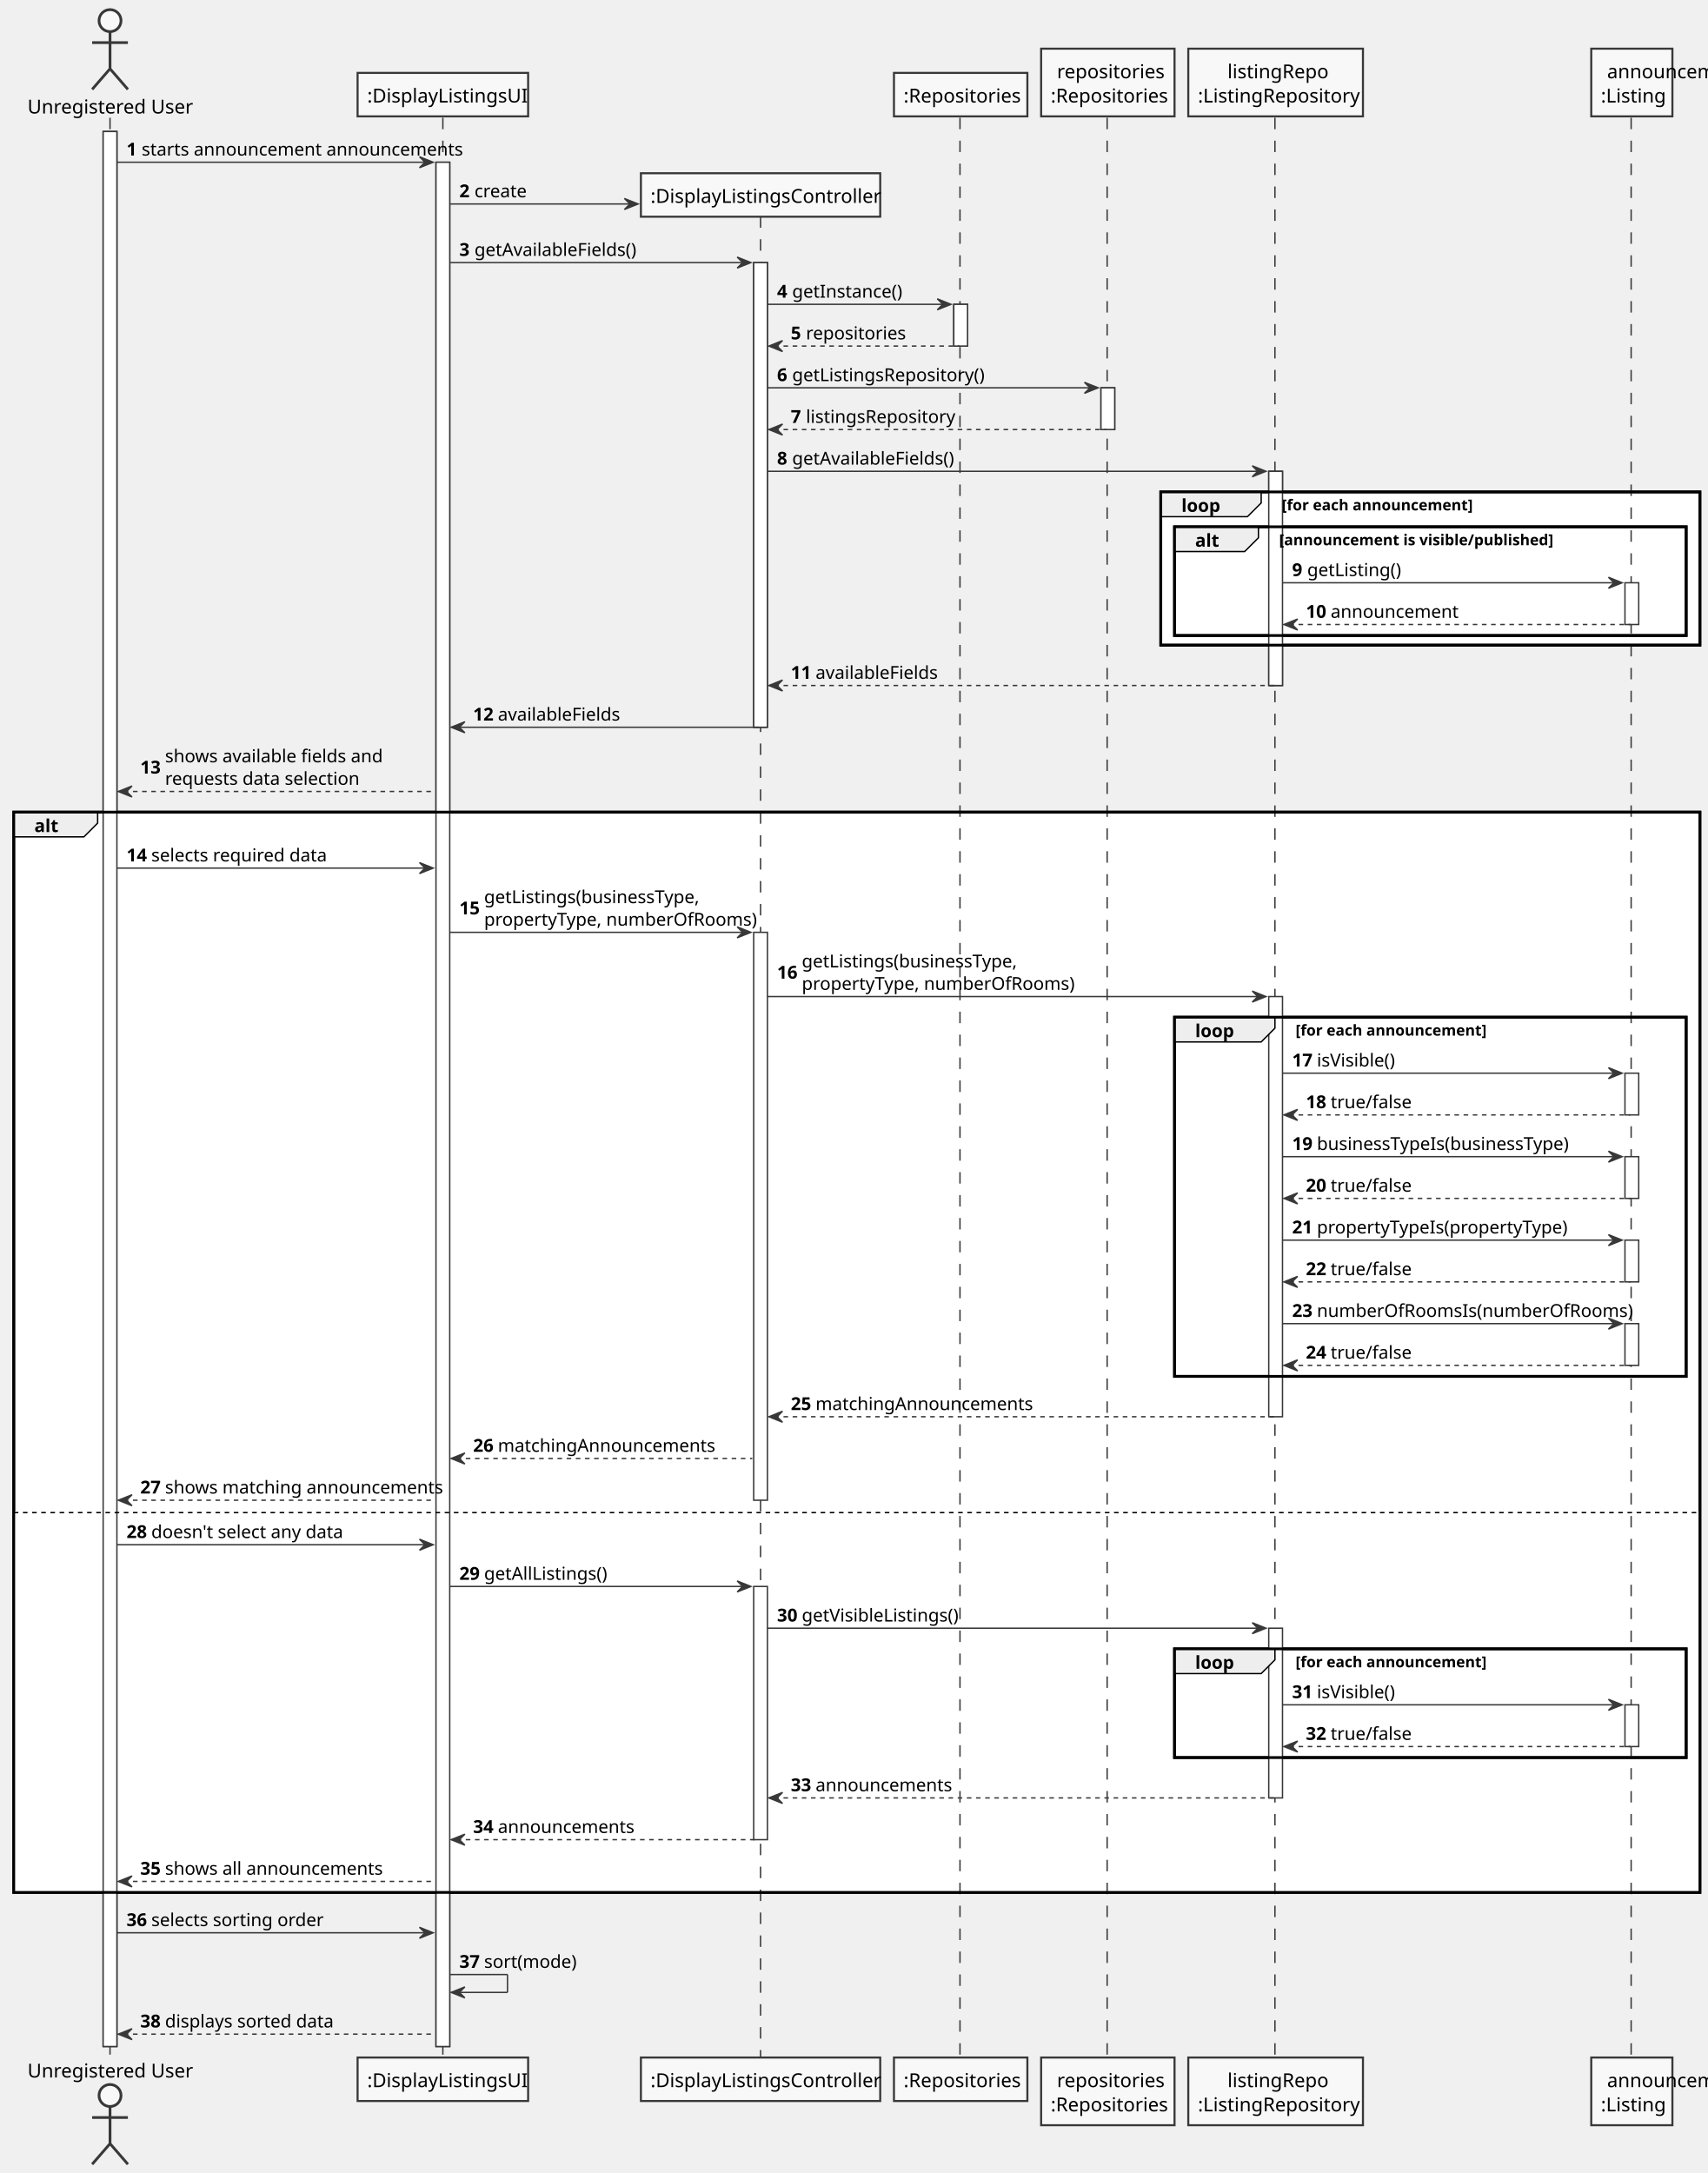
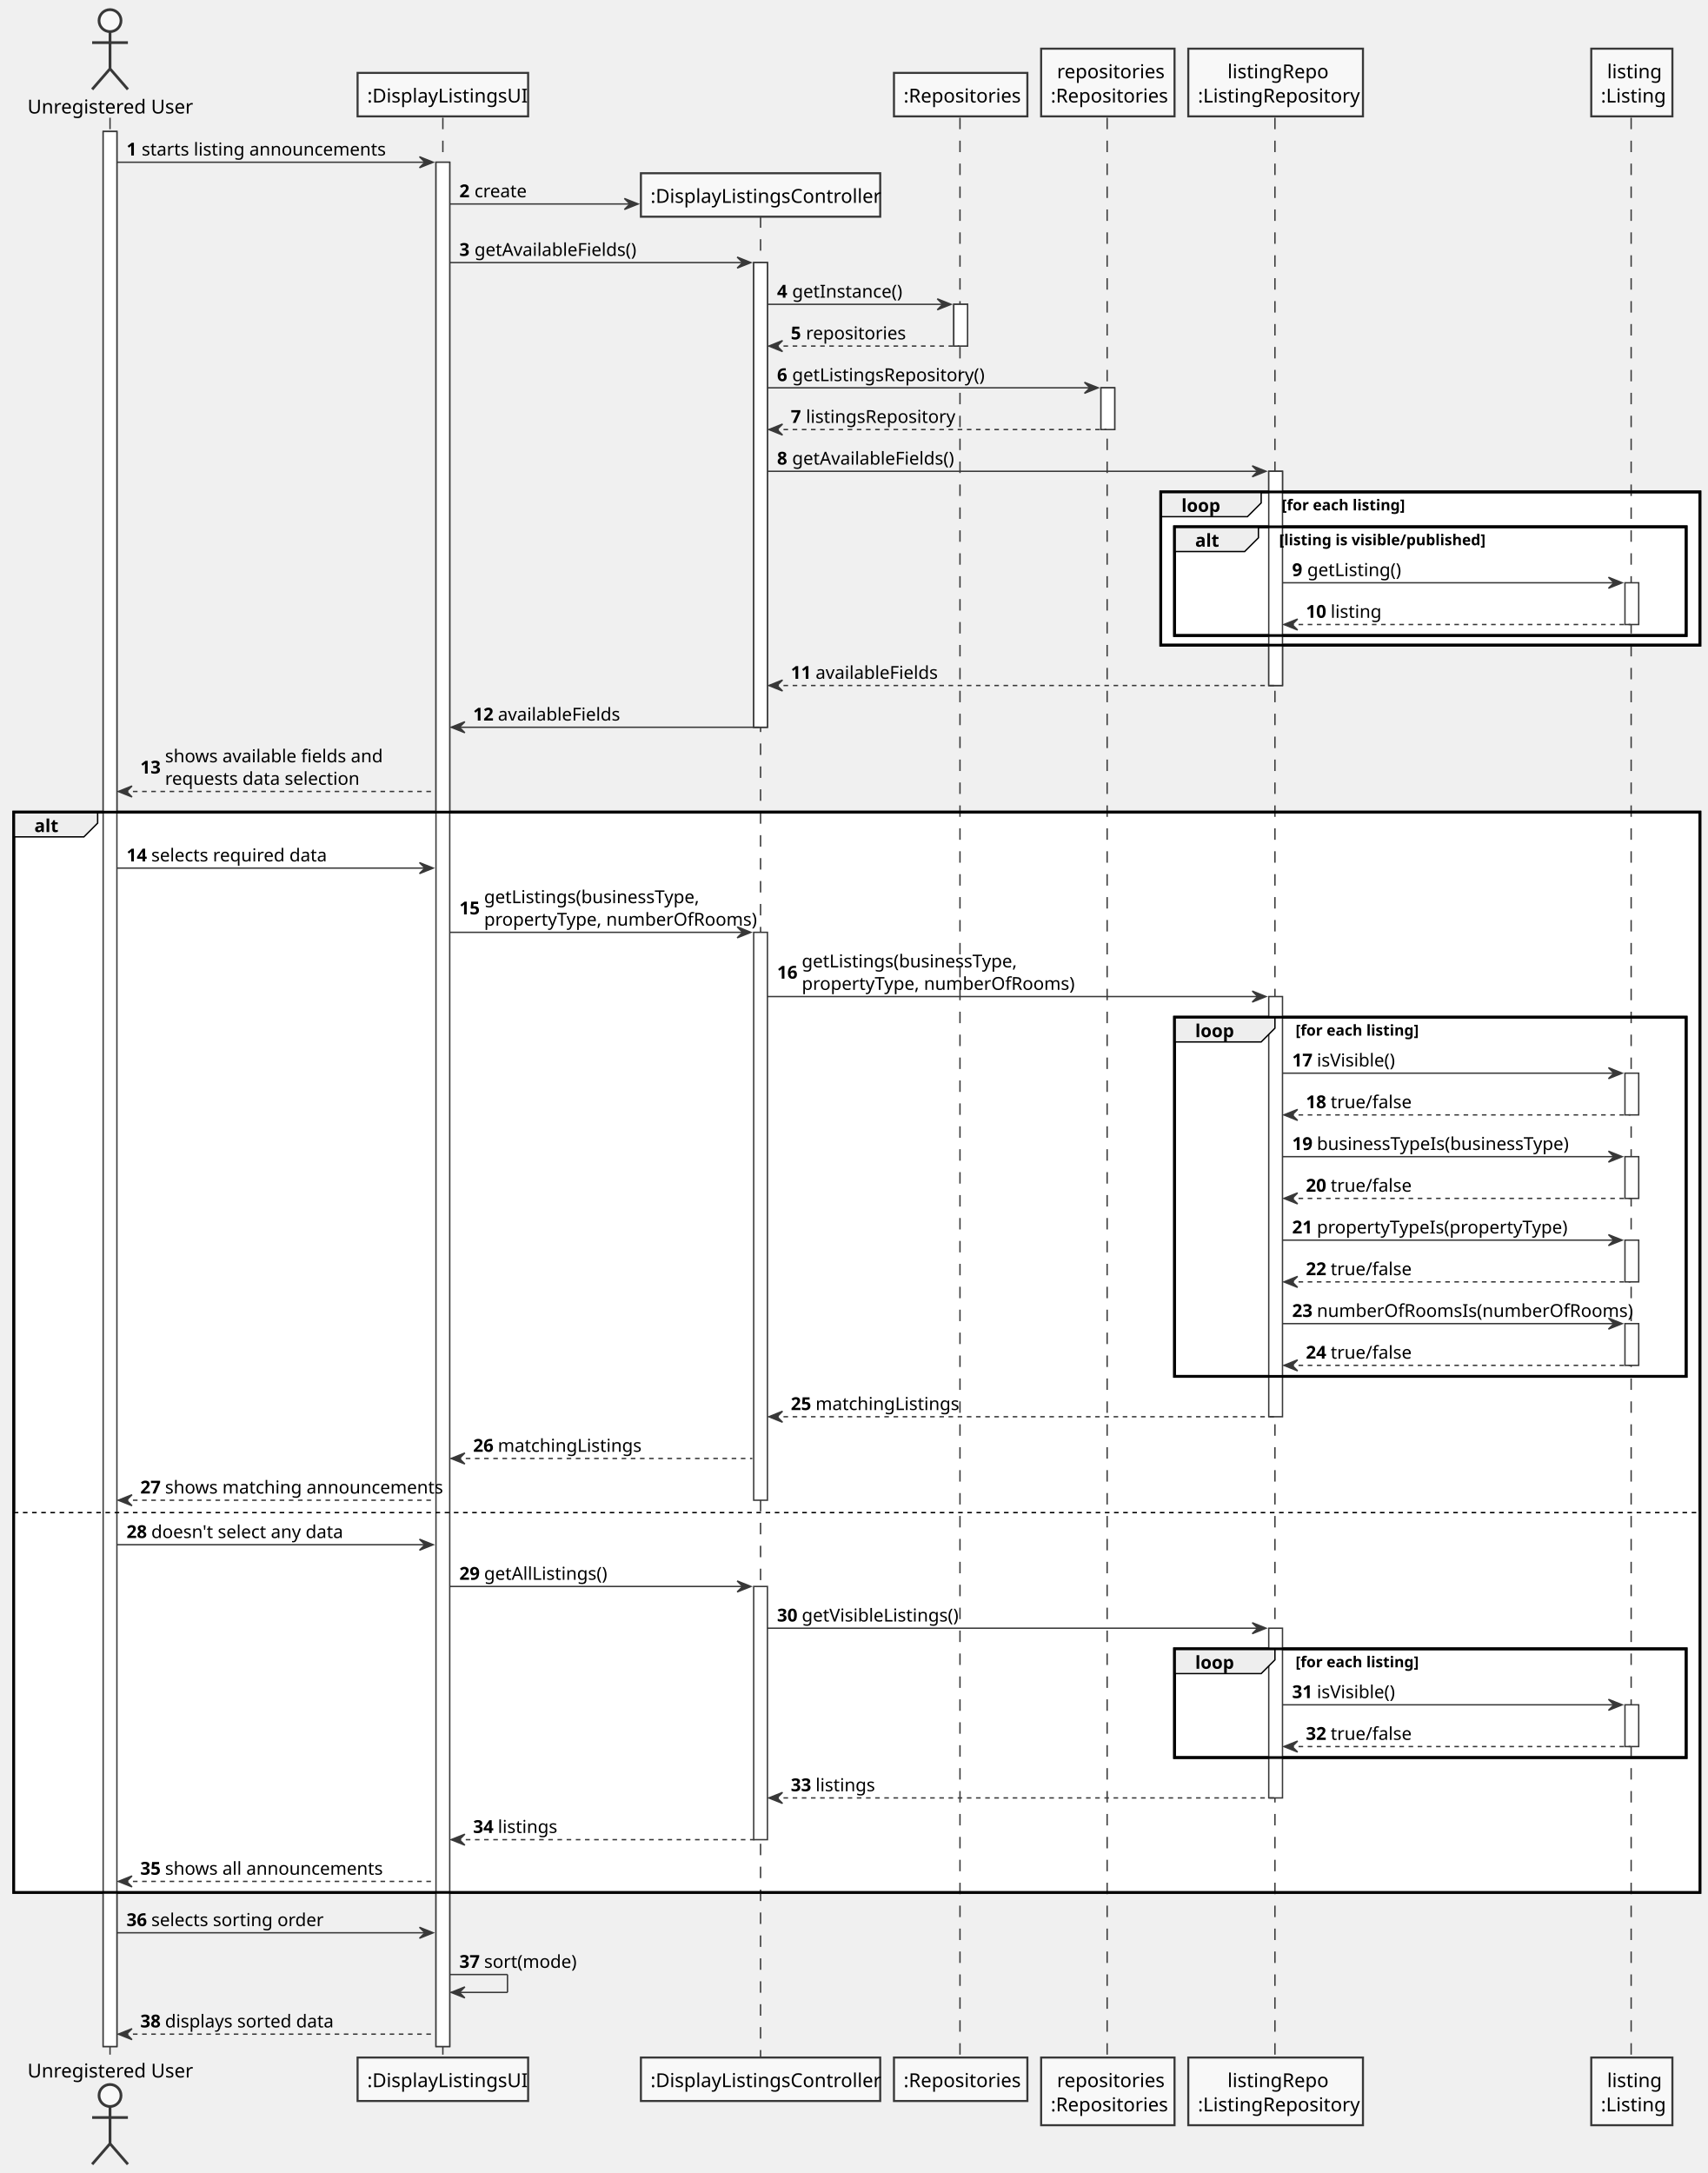
<svg xmlns="http://www.w3.org/2000/svg" contentScriptType="application/ecmascript" contentStyleType="text/css" height="948px" preserveAspectRatio="none" style="width:745px;height:948px;background:#FFFFFF;" version="1.1" viewBox="0 0 745 948" width="745.8px" zoomAndPan="magnify">
  <defs />
  <g>
    <rect fill="#FFFFFF" height="835.458" style="stroke:#383838;stroke-width:0.6;" width="6" x="45" y="57.366" />
    <rect fill="#FFFFFF" height="822.047" style="stroke:#383838;stroke-width:0.6;" width="6" x="190.2" y="70.777" />
    <rect fill="#FFFFFF" height="202.72" style="stroke:#383838;stroke-width:0.6;" width="6" x="328.8" y="114.553" />
    <rect fill="#FFFFFF" height="247.753" style="stroke:#383838;stroke-width:0.6;" width="6" x="328.8" y="406.739" />
    <rect fill="#FFFFFF" height="110.466" style="stroke:#383838;stroke-width:0.6;" width="6" x="328.8" y="692.114" />
    <rect fill="#FFFFFF" height="18.211" style="stroke:#383838;stroke-width:0.6;" width="6" x="416.1" y="132.764" />
    <rect fill="#FFFFFF" height="18.211" style="stroke:#383838;stroke-width:0.6;" width="6" x="480.3" y="169.186" />
    <rect fill="#FFFFFF" height="93.455" style="stroke:#383838;stroke-width:0.6;" width="6" x="553.5" y="205.608" />
    <rect fill="#FFFFFF" height="183.309" style="stroke:#383838;stroke-width:0.6;" width="6" x="553.5" y="434.761" />
    <rect fill="#FFFFFF" height="74.044" style="stroke:#383838;stroke-width:0.6;" width="6" x="553.5" y="710.325" />
    <rect fill="#FFFFFF" height="18.211" style="stroke:#383838;stroke-width:0.6;" width="6" x="708.9" y="254.241" />
    <rect fill="#FFFFFF" height="18.211" style="stroke:#383838;stroke-width:0.6;" width="6" x="708.9" y="468.183" />
    <rect fill="#FFFFFF" height="18.211" style="stroke:#383838;stroke-width:0.6;" width="6" x="708.9" y="504.605" />
    <rect fill="#FFFFFF" height="18.211" style="stroke:#383838;stroke-width:0.6;" width="6" x="708.9" y="541.027" />
    <rect fill="#FFFFFF" height="18.211" style="stroke:#383838;stroke-width:0.6;" width="6" x="708.9" y="577.448" />
    <rect fill="#FFFFFF" height="18.211" style="stroke:#383838;stroke-width:0.6;" width="6" x="708.9" y="743.747" />
    <rect fill="#FFFFFF" height="66.844" style="stroke:#000000;stroke-width:1.2;" width="235.2" x="506.4" y="214.608" />
    <rect fill="#FFFFFF" height="47.433" style="stroke:#000000;stroke-width:1.2;" width="223.2" x="512.4" y="229.819" />
    <rect fill="#FFFFFF" height="471.295" style="stroke:#000000;stroke-width:1.2;" width="735.6" x="6" y="354.295" />
    <rect fill="#FFFFFF" height="156.698" style="stroke:#000000;stroke-width:1.2;" width="223.2" x="512.4" y="443.761" />
    <rect fill="#FFFFFF" height="166.298" style="stroke:none;stroke-width:0.6;" width="735.6" x="6" y="659.292" />
    <rect fill="#FFFFFF" height="47.433" style="stroke:#000000;stroke-width:1.2;" width="223.2" x="512.4" y="719.325" />
    <line style="stroke:#383838;stroke-width:0.6;stroke-dasharray:5.0,5.0;" x1="48" x2="48" y1="51.366" y2="898.223" />
    <line style="stroke:#383838;stroke-width:0.6;stroke-dasharray:5.0,5.0;" x1="193.2" x2="193.2" y1="51.366" y2="898.223" />
    <line style="stroke:#383838;stroke-width:0.6;stroke-dasharray:5.0,5.0;" x1="331.8" x2="331.8" y1="94.359" y2="898.223" />
    <line style="stroke:#383838;stroke-width:0.6;stroke-dasharray:5.0,5.0;" x1="418.8" x2="418.8" y1="51.366" y2="898.223" />
    <line style="stroke:#383838;stroke-width:0.6;stroke-dasharray:5.0,5.0;" x1="483" x2="483" y1="51.366" y2="898.223" />
    <line style="stroke:#383838;stroke-width:0.6;stroke-dasharray:5.0,5.0;" x1="556.2" x2="556.2" y1="51.366" y2="898.223" />
    <line style="stroke:#383838;stroke-width:0.6;stroke-dasharray:5.0,5.0;" x1="711.6" x2="711.6" y1="51.366" y2="898.223" />
    <text fill="#000000" font-family="sans-serif" font-size="8.4" lengthAdjust="spacing" textLength="68.4" x="12" y="49.52">Unregistered User</text>
    <ellipse cx="48" cy="9" fill="#F8F8F8" rx="4.8" ry="4.8" style="stroke:#383838;stroke-width:1.2;" />
    <path d="M48,13.8 L48,30 M40.2,18.6 L55.8,18.6 M48,30 L40.2,39 M48,30 L55.8,39 " fill="none" style="stroke:#383838;stroke-width:1.2;" />
    <text fill="#000000" font-family="sans-serif" font-size="8.4" lengthAdjust="spacing" textLength="68.4" x="12" y="906.343">Unregistered User</text>
    <ellipse cx="48" cy="914.189" fill="#F8F8F8" rx="4.8" ry="4.8" style="stroke:#383838;stroke-width:1.2;" />
    <path d="M48,918.989 L48,935.189 M40.2,923.789 L55.8,923.789 M48,935.189 L40.2,944.189 M48,935.189 L55.8,944.189 " fill="none" style="stroke:#383838;stroke-width:1.2;" />
    <rect fill="#F8F8F8" height="18.966" style="stroke:#383838;stroke-width:0.9;" width="74.4" x="156" y="31.8" />
    <text fill="#000000" font-family="sans-serif" font-size="8.4" lengthAdjust="spacing" textLength="66" x="160.2" y="44.72">:DisplayListingsUI</text>
    <rect fill="#F8F8F8" height="18.966" style="stroke:#383838;stroke-width:0.9;" width="74.4" x="156" y="897.623" />
    <text fill="#000000" font-family="sans-serif" font-size="8.4" lengthAdjust="spacing" textLength="66" x="160.2" y="910.543">:DisplayListingsUI</text>
    <rect fill="#F8F8F8" height="18.966" style="stroke:#383838;stroke-width:0.9;" width="104.4" x="279.6" y="897.623" />
    <text fill="#000000" font-family="sans-serif" font-size="8.4" lengthAdjust="spacing" textLength="96" x="283.8" y="910.543">:DisplayListingsController</text>
    <rect fill="#F8F8F8" height="18.966" style="stroke:#383838;stroke-width:0.9;" width="58.2" x="390" y="31.8" />
    <text fill="#000000" font-family="sans-serif" font-size="8.4" lengthAdjust="spacing" textLength="49.8" x="394.2" y="44.72">:Repositories</text>
    <rect fill="#F8F8F8" height="18.966" style="stroke:#383838;stroke-width:0.9;" width="58.2" x="390" y="897.623" />
    <text fill="#000000" font-family="sans-serif" font-size="8.4" lengthAdjust="spacing" textLength="49.8" x="394.2" y="910.543">:Repositories</text>
    <rect fill="#F8F8F8" height="29.531" style="stroke:#383838;stroke-width:0.9;" width="58.2" x="454.2" y="21.234" />
    <text fill="#000000" font-family="sans-serif" font-size="8.4" lengthAdjust="spacing" textLength="44.4" x="461.1" y="34.154">repositories</text>
    <text fill="#000000" font-family="sans-serif" font-size="8.4" lengthAdjust="spacing" textLength="49.8" x="458.4" y="44.72">:Repositories</text>
    <rect fill="#F8F8F8" height="29.531" style="stroke:#383838;stroke-width:0.9;" width="58.2" x="454.2" y="897.623" />
    <text fill="#000000" font-family="sans-serif" font-size="8.4" lengthAdjust="spacing" textLength="44.4" x="461.1" y="910.543">repositories</text>
    <text fill="#000000" font-family="sans-serif" font-size="8.4" lengthAdjust="spacing" textLength="49.8" x="458.4" y="921.109">:Repositories</text>
    <rect fill="#F8F8F8" height="29.531" style="stroke:#383838;stroke-width:0.9;" width="76.2" x="518.4" y="21.234" />
    <text fill="#000000" font-family="sans-serif" font-size="8.4" lengthAdjust="spacing" textLength="42" x="535.5" y="34.154">listingRepo</text>
    <text fill="#000000" font-family="sans-serif" font-size="8.4" lengthAdjust="spacing" textLength="67.8" x="522.6" y="44.72">:ListingRepository</text>
    <rect fill="#F8F8F8" height="29.531" style="stroke:#383838;stroke-width:0.9;" width="76.2" x="518.4" y="897.623" />
    <text fill="#000000" font-family="sans-serif" font-size="8.4" lengthAdjust="spacing" textLength="42" x="535.5" y="910.543">listingRepo</text>
    <text fill="#000000" font-family="sans-serif" font-size="8.4" lengthAdjust="spacing" textLength="67.8" x="522.6" y="921.109">:ListingRepository</text>
    <rect fill="#F8F8F8" height="29.531" style="stroke:#383838;stroke-width:0.9;" width="35.4" x="694.2" y="21.234" />
-     <text fill="#000000" font-family="sans-serif" font-size="8.4" lengthAdjust="spacing" textLength="21.6" x="701.1" y="34.154">announcement</text>
+     <text fill="#000000" font-family="sans-serif" font-size="8.4" lengthAdjust="spacing" textLength="21.6" x="701.1" y="34.154">listing</text>
    <text fill="#000000" font-family="sans-serif" font-size="8.4" lengthAdjust="spacing" textLength="27" x="698.4" y="44.72">:Listing</text>
    <rect fill="#F8F8F8" height="29.531" style="stroke:#383838;stroke-width:0.9;" width="35.4" x="694.2" y="897.623" />
-     <text fill="#000000" font-family="sans-serif" font-size="8.4" lengthAdjust="spacing" textLength="21.6" x="701.1" y="910.543">announcement</text>
+     <text fill="#000000" font-family="sans-serif" font-size="8.4" lengthAdjust="spacing" textLength="21.6" x="701.1" y="910.543">listing</text>
    <text fill="#000000" font-family="sans-serif" font-size="8.4" lengthAdjust="spacing" textLength="27" x="698.4" y="921.109">:Listing</text>
    <rect fill="#FFFFFF" height="835.458" style="stroke:#383838;stroke-width:0.6;" width="6" x="45" y="57.366" />
    <rect fill="#FFFFFF" height="822.047" style="stroke:#383838;stroke-width:0.6;" width="6" x="190.2" y="70.777" />
    <rect fill="#FFFFFF" height="202.72" style="stroke:#383838;stroke-width:0.6;" width="6" x="328.8" y="114.553" />
    <rect fill="#FFFFFF" height="247.753" style="stroke:#383838;stroke-width:0.6;" width="6" x="328.8" y="406.739" />
    <rect fill="#FFFFFF" height="110.466" style="stroke:#383838;stroke-width:0.6;" width="6" x="328.8" y="692.114" />
    <rect fill="#FFFFFF" height="18.211" style="stroke:#383838;stroke-width:0.6;" width="6" x="416.1" y="132.764" />
    <rect fill="#FFFFFF" height="18.211" style="stroke:#383838;stroke-width:0.6;" width="6" x="480.3" y="169.186" />
    <rect fill="#FFFFFF" height="93.455" style="stroke:#383838;stroke-width:0.6;" width="6" x="553.5" y="205.608" />
    <rect fill="#FFFFFF" height="183.309" style="stroke:#383838;stroke-width:0.6;" width="6" x="553.5" y="434.761" />
    <rect fill="#FFFFFF" height="74.044" style="stroke:#383838;stroke-width:0.6;" width="6" x="553.5" y="710.325" />
    <rect fill="#FFFFFF" height="18.211" style="stroke:#383838;stroke-width:0.6;" width="6" x="708.9" y="254.241" />
    <rect fill="#FFFFFF" height="18.211" style="stroke:#383838;stroke-width:0.6;" width="6" x="708.9" y="468.183" />
    <rect fill="#FFFFFF" height="18.211" style="stroke:#383838;stroke-width:0.6;" width="6" x="708.9" y="504.605" />
    <rect fill="#FFFFFF" height="18.211" style="stroke:#383838;stroke-width:0.6;" width="6" x="708.9" y="541.027" />
    <rect fill="#FFFFFF" height="18.211" style="stroke:#383838;stroke-width:0.6;" width="6" x="708.9" y="577.448" />
    <rect fill="#FFFFFF" height="18.211" style="stroke:#383838;stroke-width:0.6;" width="6" x="708.9" y="743.747" />
    <polygon fill="#383838" points="183,68.377,189,70.777,183,73.177,185.4,70.777" style="stroke:#383838;stroke-width:0.6;" />
    <line style="stroke:#383838;stroke-width:0.6;" x1="51" x2="186.6" y1="70.777" y2="70.777" />
    <text fill="#000000" font-family="sans-serif" font-size="7.8" font-weight="bold" lengthAdjust="spacing" textLength="4.2" x="55.2" y="67.863">1</text>
-     <text fill="#000000" font-family="sans-serif" font-size="7.8" lengthAdjust="spacing" textLength="100.2" x="61.8" y="67.863">starts announcement announcements</text>
+     <text fill="#000000" font-family="sans-serif" font-size="7.8" lengthAdjust="spacing" textLength="100.2" x="61.8" y="67.863">starts listing announcements</text>
    <polygon fill="#383838" points="272.4,86.588,278.4,88.987,272.4,91.388,274.8,88.987" style="stroke:#383838;stroke-width:0.6;" />
    <line style="stroke:#383838;stroke-width:0.6;" x1="196.2" x2="276" y1="88.987" y2="88.987" />
    <text fill="#000000" font-family="sans-serif" font-size="7.8" font-weight="bold" lengthAdjust="spacing" textLength="4.2" x="200.4" y="86.074">2</text>
    <text fill="#000000" font-family="sans-serif" font-size="7.8" lengthAdjust="spacing" textLength="21.6" x="207" y="86.074">create</text>
    <rect fill="#F8F8F8" height="18.966" style="stroke:#383838;stroke-width:0.9;" width="104.4" x="279.6" y="75.577" />
    <text fill="#000000" font-family="sans-serif" font-size="8.4" lengthAdjust="spacing" textLength="96" x="283.8" y="88.496">:DisplayListingsController</text>
    <polygon fill="#383838" points="321.6,112.153,327.6,114.553,321.6,116.953,324,114.553" style="stroke:#383838;stroke-width:0.6;" />
    <line style="stroke:#383838;stroke-width:0.6;" x1="196.2" x2="325.2" y1="114.553" y2="114.553" />
    <text fill="#000000" font-family="sans-serif" font-size="7.8" font-weight="bold" lengthAdjust="spacing" textLength="4.2" x="200.4" y="111.639">3</text>
    <text fill="#000000" font-family="sans-serif" font-size="7.8" lengthAdjust="spacing" textLength="67.2" x="207" y="111.639">getAvailableFields()</text>
    <polygon fill="#383838" points="408.9,130.364,414.9,132.764,408.9,135.164,411.3,132.764" style="stroke:#383838;stroke-width:0.6;" />
    <line style="stroke:#383838;stroke-width:0.6;" x1="334.8" x2="412.5" y1="132.764" y2="132.764" />
    <text fill="#000000" font-family="sans-serif" font-size="7.8" font-weight="bold" lengthAdjust="spacing" textLength="4.2" x="339" y="129.85">4</text>
    <text fill="#000000" font-family="sans-serif" font-size="7.8" lengthAdjust="spacing" textLength="45" x="345.6" y="129.85">getInstance()</text>
    <polygon fill="#383838" points="341.4,148.575,335.4,150.975,341.4,153.375,339,150.975" style="stroke:#383838;stroke-width:0.6;" />
    <line style="stroke:#383838;stroke-width:0.6;stroke-dasharray:2.0,2.0;" x1="337.8" x2="418.5" y1="150.975" y2="150.975" />
    <text fill="#000000" font-family="sans-serif" font-size="7.8" font-weight="bold" lengthAdjust="spacing" textLength="4.2" x="345" y="148.061">5</text>
    <text fill="#000000" font-family="sans-serif" font-size="7.8" lengthAdjust="spacing" textLength="40.2" x="351.6" y="148.061">repositories</text>
    <polygon fill="#383838" points="473.1,166.786,479.1,169.186,473.1,171.586,475.5,169.186" style="stroke:#383838;stroke-width:0.6;" />
    <line style="stroke:#383838;stroke-width:0.6;" x1="334.8" x2="476.7" y1="169.186" y2="169.186" />
    <text fill="#000000" font-family="sans-serif" font-size="7.8" font-weight="bold" lengthAdjust="spacing" textLength="4.2" x="339" y="166.272">6</text>
    <text fill="#000000" font-family="sans-serif" font-size="7.8" lengthAdjust="spacing" textLength="79.8" x="345.6" y="166.272">getListingsRepository()</text>
    <polygon fill="#383838" points="341.4,184.997,335.4,187.397,341.4,189.797,339,187.397" style="stroke:#383838;stroke-width:0.6;" />
    <line style="stroke:#383838;stroke-width:0.6;stroke-dasharray:2.0,2.0;" x1="337.8" x2="482.7" y1="187.397" y2="187.397" />
    <text fill="#000000" font-family="sans-serif" font-size="7.8" font-weight="bold" lengthAdjust="spacing" textLength="4.2" x="345" y="184.483">7</text>
    <text fill="#000000" font-family="sans-serif" font-size="7.8" lengthAdjust="spacing" textLength="61.8" x="351.6" y="184.483">listingsRepository</text>
    <polygon fill="#383838" points="546.3,203.208,552.3,205.608,546.3,208.008,548.7,205.608" style="stroke:#383838;stroke-width:0.6;" />
    <line style="stroke:#383838;stroke-width:0.6;" x1="334.8" x2="549.9" y1="205.608" y2="205.608" />
    <text fill="#000000" font-family="sans-serif" font-size="7.8" font-weight="bold" lengthAdjust="spacing" textLength="4.2" x="339" y="202.694">8</text>
    <text fill="#000000" font-family="sans-serif" font-size="7.8" lengthAdjust="spacing" textLength="67.2" x="345.6" y="202.694">getAvailableFields()</text>
    <path d="M506.4,214.608 L550.2,214.608 L550.2,219.408 L544.2,225.408 L506.4,225.408 L506.4,214.608 " fill="#EEEEEE" style="stroke:#000000;stroke-width:0.6;" />
    <rect fill="none" height="66.844" style="stroke:#000000;stroke-width:1.2;" width="235.2" x="506.4" y="214.608" />
    <text fill="#000000" font-family="sans-serif" font-size="7.8" font-weight="bold" lengthAdjust="spacing" textLength="16.8" x="515.4" y="223.305">loop</text>
-     <text fill="#000000" font-family="sans-serif" font-size="6.6" font-weight="bold" lengthAdjust="spacing" textLength="54" x="559.2" y="222.659">[for each announcement]</text>
+     <text fill="#000000" font-family="sans-serif" font-size="6.6" font-weight="bold" lengthAdjust="spacing" textLength="54" x="559.2" y="222.659">[for each listing]</text>
    <path d="M512.4,229.819 L549,229.819 L549,234.619 L543,240.619 L512.4,240.619 L512.4,229.819 " fill="#EEEEEE" style="stroke:#000000;stroke-width:0.6;" />
    <rect fill="none" height="47.433" style="stroke:#000000;stroke-width:1.2;" width="223.2" x="512.4" y="229.819" />
    <text fill="#000000" font-family="sans-serif" font-size="7.8" font-weight="bold" lengthAdjust="spacing" textLength="9.6" x="521.4" y="238.516">alt</text>
-     <text fill="#000000" font-family="sans-serif" font-size="6.6" font-weight="bold" lengthAdjust="spacing" textLength="91.2" x="558" y="237.87">[announcement is visible/published]</text>
+     <text fill="#000000" font-family="sans-serif" font-size="6.6" font-weight="bold" lengthAdjust="spacing" textLength="91.2" x="558" y="237.87">[listing is visible/published]</text>
    <polygon fill="#383838" points="701.7,251.841,707.7,254.241,701.7,256.641,704.1,254.241" style="stroke:#383838;stroke-width:0.6;" />
    <line style="stroke:#383838;stroke-width:0.6;" x1="559.5" x2="705.3" y1="254.241" y2="254.241" />
    <text fill="#000000" font-family="sans-serif" font-size="7.8" font-weight="bold" lengthAdjust="spacing" textLength="4.2" x="563.7" y="251.327">9</text>
    <text fill="#000000" font-family="sans-serif" font-size="7.8" lengthAdjust="spacing" textLength="38.4" x="570.3" y="251.327">getListing()</text>
    <polygon fill="#383838" points="566.1,270.052,560.1,272.452,566.1,274.852,563.7,272.452" style="stroke:#383838;stroke-width:0.6;" />
    <line style="stroke:#383838;stroke-width:0.6;stroke-dasharray:2.0,2.0;" x1="562.5" x2="711.3" y1="272.452" y2="272.452" />
    <text fill="#000000" font-family="sans-serif" font-size="7.8" font-weight="bold" lengthAdjust="spacing" textLength="8.4" x="569.7" y="269.538">10</text>
-     <text fill="#000000" font-family="sans-serif" font-size="7.8" lengthAdjust="spacing" textLength="20.4" x="580.5" y="269.538">announcement</text>
+     <text fill="#000000" font-family="sans-serif" font-size="7.8" lengthAdjust="spacing" textLength="20.4" x="580.5" y="269.538">listing</text>
    <polygon fill="#383838" points="341.4,296.663,335.4,299.062,341.4,301.462,339,299.062" style="stroke:#383838;stroke-width:0.6;" />
    <line style="stroke:#383838;stroke-width:0.6;stroke-dasharray:2.0,2.0;" x1="337.8" x2="555.9" y1="299.062" y2="299.062" />
    <text fill="#000000" font-family="sans-serif" font-size="7.8" font-weight="bold" lengthAdjust="spacing" textLength="8.4" x="345" y="296.149">11</text>
    <text fill="#000000" font-family="sans-serif" font-size="7.8" lengthAdjust="spacing" textLength="50.4" x="355.8" y="296.149">availableFields</text>
    <polygon fill="#383838" points="202.8,314.873,196.8,317.273,202.8,319.673,200.4,317.273" style="stroke:#383838;stroke-width:0.6;" />
    <line style="stroke:#383838;stroke-width:0.6;" x1="199.2" x2="331.2" y1="317.273" y2="317.273" />
    <text fill="#000000" font-family="sans-serif" font-size="7.8" font-weight="bold" lengthAdjust="spacing" textLength="8.4" x="206.4" y="314.36">12</text>
    <text fill="#000000" font-family="sans-serif" font-size="7.8" lengthAdjust="spacing" textLength="50.4" x="217.2" y="314.36">availableFields</text>
    <polygon fill="#383838" points="57.6,342.895,51.6,345.295,57.6,347.695,55.2,345.295" style="stroke:#383838;stroke-width:0.6;" />
    <line style="stroke:#383838;stroke-width:0.6;stroke-dasharray:2.0,2.0;" x1="54" x2="189.6" y1="345.295" y2="345.295" />
    <text fill="#000000" font-family="sans-serif" font-size="7.8" font-weight="bold" lengthAdjust="spacing" textLength="8.4" x="61.2" y="337.476">13</text>
    <text fill="#000000" font-family="sans-serif" font-size="7.8" lengthAdjust="spacing" textLength="89.4" x="72" y="332.57">shows available fields and</text>
    <text fill="#000000" font-family="sans-serif" font-size="7.8" lengthAdjust="spacing" textLength="81" x="72" y="342.381">requests data selection</text>
    <path d="M6,354.295 L42.6,354.295 L42.6,359.095 L36.6,365.095 L6,365.095 L6,354.295 " fill="#EEEEEE" style="stroke:#000000;stroke-width:0.6;" />
    <rect fill="none" height="471.295" style="stroke:#000000;stroke-width:1.2;" width="735.6" x="6" y="354.295" />
    <text fill="#000000" font-family="sans-serif" font-size="7.8" font-weight="bold" lengthAdjust="spacing" textLength="9.6" x="15" y="362.992">alt</text>
    <polygon fill="#383838" points="183,376.317,189,378.717,183,381.117,185.4,378.717" style="stroke:#383838;stroke-width:0.6;" />
    <line style="stroke:#383838;stroke-width:0.6;" x1="51" x2="186.6" y1="378.717" y2="378.717" />
    <text fill="#000000" font-family="sans-serif" font-size="7.8" font-weight="bold" lengthAdjust="spacing" textLength="8.4" x="55.2" y="375.803">14</text>
    <text fill="#000000" font-family="sans-serif" font-size="7.8" lengthAdjust="spacing" textLength="72.6" x="66" y="375.803">selects required data</text>
    <polygon fill="#383838" points="321.6,404.339,327.6,406.739,321.6,409.139,324,406.739" style="stroke:#383838;stroke-width:0.6;" />
    <line style="stroke:#383838;stroke-width:0.6;" x1="196.2" x2="325.2" y1="406.739" y2="406.739" />
    <text fill="#000000" font-family="sans-serif" font-size="7.8" font-weight="bold" lengthAdjust="spacing" textLength="8.4" x="200.4" y="398.92">15</text>
    <text fill="#000000" font-family="sans-serif" font-size="7.8" lengthAdjust="spacing" textLength="90.6" x="211.2" y="394.014">getListings(businessType,</text>
    <text fill="#000000" font-family="sans-serif" font-size="7.8" lengthAdjust="spacing" textLength="110.4" x="211.2" y="403.825">propertyType, numberOfRooms)</text>
    <polygon fill="#383838" points="546.3,432.361,552.3,434.761,546.3,437.161,548.7,434.761" style="stroke:#383838;stroke-width:0.6;" />
    <line style="stroke:#383838;stroke-width:0.6;" x1="334.8" x2="549.9" y1="434.761" y2="434.761" />
    <text fill="#000000" font-family="sans-serif" font-size="7.8" font-weight="bold" lengthAdjust="spacing" textLength="8.4" x="339" y="426.942">16</text>
    <text fill="#000000" font-family="sans-serif" font-size="7.8" lengthAdjust="spacing" textLength="90.6" x="349.8" y="422.036">getListings(businessType,</text>
    <text fill="#000000" font-family="sans-serif" font-size="7.8" lengthAdjust="spacing" textLength="110.4" x="349.8" y="431.847">propertyType, numberOfRooms)</text>
    <path d="M512.4,443.761 L556.2,443.761 L556.2,448.561 L550.2,454.561 L512.4,454.561 L512.4,443.761 " fill="#EEEEEE" style="stroke:#000000;stroke-width:0.6;" />
    <rect fill="none" height="156.698" style="stroke:#000000;stroke-width:1.2;" width="223.2" x="512.4" y="443.761" />
    <text fill="#000000" font-family="sans-serif" font-size="7.8" font-weight="bold" lengthAdjust="spacing" textLength="16.8" x="521.4" y="452.458">loop</text>
-     <text fill="#000000" font-family="sans-serif" font-size="6.6" font-weight="bold" lengthAdjust="spacing" textLength="54" x="565.2" y="451.812">[for each announcement]</text>
+     <text fill="#000000" font-family="sans-serif" font-size="6.6" font-weight="bold" lengthAdjust="spacing" textLength="54" x="565.2" y="451.812">[for each listing]</text>
    <polygon fill="#383838" points="701.7,465.783,707.7,468.183,701.7,470.583,704.1,468.183" style="stroke:#383838;stroke-width:0.6;" />
    <line style="stroke:#383838;stroke-width:0.6;" x1="559.5" x2="705.3" y1="468.183" y2="468.183" />
    <text fill="#000000" font-family="sans-serif" font-size="7.8" font-weight="bold" lengthAdjust="spacing" textLength="8.4" x="563.7" y="465.269">17</text>
    <text fill="#000000" font-family="sans-serif" font-size="7.8" lengthAdjust="spacing" textLength="34.2" x="574.5" y="465.269">isVisible()</text>
    <polygon fill="#383838" points="566.1,483.994,560.1,486.394,566.1,488.794,563.7,486.394" style="stroke:#383838;stroke-width:0.6;" />
    <line style="stroke:#383838;stroke-width:0.6;stroke-dasharray:2.0,2.0;" x1="562.5" x2="711.3" y1="486.394" y2="486.394" />
    <text fill="#000000" font-family="sans-serif" font-size="7.8" font-weight="bold" lengthAdjust="spacing" textLength="8.4" x="569.7" y="483.48">18</text>
    <text fill="#000000" font-family="sans-serif" font-size="7.8" lengthAdjust="spacing" textLength="31.8" x="580.5" y="483.48">true/false</text>
    <polygon fill="#383838" points="701.7,502.205,707.7,504.605,701.7,507.005,704.1,504.605" style="stroke:#383838;stroke-width:0.6;" />
    <line style="stroke:#383838;stroke-width:0.6;" x1="559.5" x2="705.3" y1="504.605" y2="504.605" />
    <text fill="#000000" font-family="sans-serif" font-size="7.8" font-weight="bold" lengthAdjust="spacing" textLength="8.4" x="563.7" y="501.691">19</text>
    <text fill="#000000" font-family="sans-serif" font-size="7.8" lengthAdjust="spacing" textLength="106.8" x="574.5" y="501.691">businessTypeIs(businessType)</text>
    <polygon fill="#383838" points="566.1,520.416,560.1,522.816,566.1,525.216,563.7,522.816" style="stroke:#383838;stroke-width:0.6;" />
    <line style="stroke:#383838;stroke-width:0.6;stroke-dasharray:2.0,2.0;" x1="562.5" x2="711.3" y1="522.816" y2="522.816" />
    <text fill="#000000" font-family="sans-serif" font-size="7.8" font-weight="bold" lengthAdjust="spacing" textLength="8.4" x="569.7" y="519.902">20</text>
    <text fill="#000000" font-family="sans-serif" font-size="7.8" lengthAdjust="spacing" textLength="31.8" x="580.5" y="519.902">true/false</text>
    <polygon fill="#383838" points="701.7,538.627,707.7,541.027,701.7,543.427,704.1,541.027" style="stroke:#383838;stroke-width:0.6;" />
    <line style="stroke:#383838;stroke-width:0.6;" x1="559.5" x2="705.3" y1="541.027" y2="541.027" />
    <text fill="#000000" font-family="sans-serif" font-size="7.8" font-weight="bold" lengthAdjust="spacing" textLength="8.4" x="563.7" y="538.113">21</text>
    <text fill="#000000" font-family="sans-serif" font-size="7.8" lengthAdjust="spacing" textLength="100.8" x="574.5" y="538.113">propertyTypeIs(propertyType)</text>
    <polygon fill="#383838" points="566.1,556.837,560.1,559.237,566.1,561.638,563.7,559.237" style="stroke:#383838;stroke-width:0.6;" />
    <line style="stroke:#383838;stroke-width:0.6;stroke-dasharray:2.0,2.0;" x1="562.5" x2="711.3" y1="559.237" y2="559.237" />
    <text fill="#000000" font-family="sans-serif" font-size="7.8" font-weight="bold" lengthAdjust="spacing" textLength="8.4" x="569.7" y="556.324">22</text>
    <text fill="#000000" font-family="sans-serif" font-size="7.8" lengthAdjust="spacing" textLength="31.8" x="580.5" y="556.324">true/false</text>
    <polygon fill="#383838" points="701.7,575.048,707.7,577.448,701.7,579.848,704.1,577.448" style="stroke:#383838;stroke-width:0.6;" />
    <line style="stroke:#383838;stroke-width:0.6;" x1="559.5" x2="705.3" y1="577.448" y2="577.448" />
    <text fill="#000000" font-family="sans-serif" font-size="7.8" font-weight="bold" lengthAdjust="spacing" textLength="8.4" x="563.7" y="574.535">23</text>
    <text fill="#000000" font-family="sans-serif" font-size="7.8" lengthAdjust="spacing" textLength="127.2" x="574.5" y="574.535">numberOfRoomsIs(numberOfRooms)</text>
    <polygon fill="#383838" points="566.1,593.259,560.1,595.659,566.1,598.059,563.7,595.659" style="stroke:#383838;stroke-width:0.6;" />
    <line style="stroke:#383838;stroke-width:0.6;stroke-dasharray:2.0,2.0;" x1="562.5" x2="711.3" y1="595.659" y2="595.659" />
    <text fill="#000000" font-family="sans-serif" font-size="7.8" font-weight="bold" lengthAdjust="spacing" textLength="8.4" x="569.7" y="592.745">24</text>
    <text fill="#000000" font-family="sans-serif" font-size="7.8" lengthAdjust="spacing" textLength="31.8" x="580.5" y="592.745">true/false</text>
    <polygon fill="#383838" points="341.4,615.67,335.4,618.07,341.4,620.47,339,618.07" style="stroke:#383838;stroke-width:0.6;" />
    <line style="stroke:#383838;stroke-width:0.6;stroke-dasharray:2.0,2.0;" x1="337.8" x2="555.9" y1="618.07" y2="618.07" />
    <text fill="#000000" font-family="sans-serif" font-size="7.8" font-weight="bold" lengthAdjust="spacing" textLength="8.4" x="345" y="615.156">25</text>
-     <text fill="#000000" font-family="sans-serif" font-size="7.8" lengthAdjust="spacing" textLength="58.8" x="355.8" y="615.156">matchingAnnouncements</text>
+     <text fill="#000000" font-family="sans-serif" font-size="7.8" lengthAdjust="spacing" textLength="58.8" x="355.8" y="615.156">matchingListings</text>
    <polygon fill="#383838" points="202.8,633.881,196.8,636.281,202.8,638.681,200.4,636.281" style="stroke:#383838;stroke-width:0.6;" />
    <line style="stroke:#383838;stroke-width:0.6;stroke-dasharray:2.0,2.0;" x1="199.2" x2="328.2" y1="636.281" y2="636.281" />
    <text fill="#000000" font-family="sans-serif" font-size="7.8" font-weight="bold" lengthAdjust="spacing" textLength="8.4" x="206.4" y="633.367">26</text>
-     <text fill="#000000" font-family="sans-serif" font-size="7.8" lengthAdjust="spacing" textLength="58.8" x="217.2" y="633.367">matchingAnnouncements</text>
+     <text fill="#000000" font-family="sans-serif" font-size="7.8" lengthAdjust="spacing" textLength="58.8" x="217.2" y="633.367">matchingListings</text>
    <polygon fill="#383838" points="57.6,652.092,51.6,654.492,57.6,656.892,55.2,654.492" style="stroke:#383838;stroke-width:0.6;" />
    <line style="stroke:#383838;stroke-width:0.6;stroke-dasharray:2.0,2.0;" x1="54" x2="189.6" y1="654.492" y2="654.492" />
    <text fill="#000000" font-family="sans-serif" font-size="7.8" font-weight="bold" lengthAdjust="spacing" textLength="8.4" x="61.2" y="651.578">27</text>
    <text fill="#000000" font-family="sans-serif" font-size="7.8" lengthAdjust="spacing" textLength="114" x="72" y="651.578">shows matching announcements</text>
    <line style="stroke:#000000;stroke-width:0.6;stroke-dasharray:2.0,2.0;" x1="6" x2="741.6" y1="659.892" y2="659.892" />
    <polygon fill="#383838" points="183,671.503,189,673.903,183,676.303,185.4,673.903" style="stroke:#383838;stroke-width:0.6;" />
    <line style="stroke:#383838;stroke-width:0.6;" x1="51" x2="186.6" y1="673.903" y2="673.903" />
    <text fill="#000000" font-family="sans-serif" font-size="7.8" font-weight="bold" lengthAdjust="spacing" textLength="8.4" x="55.2" y="670.989">28</text>
    <text fill="#000000" font-family="sans-serif" font-size="7.8" lengthAdjust="spacing" textLength="80.4" x="66" y="670.989">doesn't select any data</text>
    <polygon fill="#383838" points="321.6,689.714,327.6,692.114,321.6,694.514,324,692.114" style="stroke:#383838;stroke-width:0.6;" />
    <line style="stroke:#383838;stroke-width:0.6;" x1="196.2" x2="325.2" y1="692.114" y2="692.114" />
    <text fill="#000000" font-family="sans-serif" font-size="7.8" font-weight="bold" lengthAdjust="spacing" textLength="8.4" x="200.4" y="689.2">29</text>
    <text fill="#000000" font-family="sans-serif" font-size="7.8" lengthAdjust="spacing" textLength="51.6" x="211.2" y="689.2">getAllListings()</text>
    <polygon fill="#383838" points="546.3,707.925,552.3,710.325,546.3,712.725,548.7,710.325" style="stroke:#383838;stroke-width:0.6;" />
    <line style="stroke:#383838;stroke-width:0.6;" x1="334.8" x2="549.9" y1="710.325" y2="710.325" />
    <text fill="#000000" font-family="sans-serif" font-size="7.8" font-weight="bold" lengthAdjust="spacing" textLength="8.4" x="339" y="707.411">30</text>
    <text fill="#000000" font-family="sans-serif" font-size="7.8" lengthAdjust="spacing" textLength="66" x="349.8" y="707.411">getVisibleListings()</text>
    <path d="M512.4,719.325 L556.2,719.325 L556.2,724.125 L550.2,730.125 L512.4,730.125 L512.4,719.325 " fill="#EEEEEE" style="stroke:#000000;stroke-width:0.6;" />
    <rect fill="none" height="47.433" style="stroke:#000000;stroke-width:1.2;" width="223.2" x="512.4" y="719.325" />
    <text fill="#000000" font-family="sans-serif" font-size="7.8" font-weight="bold" lengthAdjust="spacing" textLength="16.8" x="521.4" y="728.022">loop</text>
-     <text fill="#000000" font-family="sans-serif" font-size="6.6" font-weight="bold" lengthAdjust="spacing" textLength="54" x="565.2" y="727.376">[for each announcement]</text>
+     <text fill="#000000" font-family="sans-serif" font-size="6.6" font-weight="bold" lengthAdjust="spacing" textLength="54" x="565.2" y="727.376">[for each listing]</text>
    <polygon fill="#383838" points="701.7,741.347,707.7,743.747,701.7,746.147,704.1,743.747" style="stroke:#383838;stroke-width:0.6;" />
    <line style="stroke:#383838;stroke-width:0.6;" x1="559.5" x2="705.3" y1="743.747" y2="743.747" />
    <text fill="#000000" font-family="sans-serif" font-size="7.8" font-weight="bold" lengthAdjust="spacing" textLength="8.4" x="563.7" y="740.833">31</text>
    <text fill="#000000" font-family="sans-serif" font-size="7.8" lengthAdjust="spacing" textLength="34.2" x="574.5" y="740.833">isVisible()</text>
    <polygon fill="#383838" points="566.1,759.558,560.1,761.958,566.1,764.358,563.7,761.958" style="stroke:#383838;stroke-width:0.6;" />
    <line style="stroke:#383838;stroke-width:0.6;stroke-dasharray:2.0,2.0;" x1="562.5" x2="711.3" y1="761.958" y2="761.958" />
    <text fill="#000000" font-family="sans-serif" font-size="7.8" font-weight="bold" lengthAdjust="spacing" textLength="8.4" x="569.7" y="759.044">32</text>
    <text fill="#000000" font-family="sans-serif" font-size="7.8" lengthAdjust="spacing" textLength="31.8" x="580.5" y="759.044">true/false</text>
    <polygon fill="#383838" points="341.4,781.969,335.4,784.369,341.4,786.769,339,784.369" style="stroke:#383838;stroke-width:0.6;" />
    <line style="stroke:#383838;stroke-width:0.6;stroke-dasharray:2.0,2.0;" x1="337.8" x2="555.9" y1="784.369" y2="784.369" />
    <text fill="#000000" font-family="sans-serif" font-size="7.8" font-weight="bold" lengthAdjust="spacing" textLength="8.4" x="345" y="781.455">33</text>
-     <text fill="#000000" font-family="sans-serif" font-size="7.8" lengthAdjust="spacing" textLength="24.6" x="355.8" y="781.455">announcements</text>
+     <text fill="#000000" font-family="sans-serif" font-size="7.8" lengthAdjust="spacing" textLength="24.6" x="355.8" y="781.455">listings</text>
    <polygon fill="#383838" points="202.8,800.18,196.8,802.58,202.8,804.98,200.4,802.58" style="stroke:#383838;stroke-width:0.6;" />
    <line style="stroke:#383838;stroke-width:0.6;stroke-dasharray:2.0,2.0;" x1="199.2" x2="331.2" y1="802.58" y2="802.58" />
    <text fill="#000000" font-family="sans-serif" font-size="7.8" font-weight="bold" lengthAdjust="spacing" textLength="8.4" x="206.4" y="799.666">34</text>
-     <text fill="#000000" font-family="sans-serif" font-size="7.8" lengthAdjust="spacing" textLength="24.6" x="217.2" y="799.666">announcements</text>
+     <text fill="#000000" font-family="sans-serif" font-size="7.8" lengthAdjust="spacing" textLength="24.6" x="217.2" y="799.666">listings</text>
    <polygon fill="#383838" points="57.6,818.391,51.6,820.791,57.6,823.191,55.2,820.791" style="stroke:#383838;stroke-width:0.6;" />
    <line style="stroke:#383838;stroke-width:0.6;stroke-dasharray:2.0,2.0;" x1="54" x2="189.6" y1="820.791" y2="820.791" />
    <text fill="#000000" font-family="sans-serif" font-size="7.8" font-weight="bold" lengthAdjust="spacing" textLength="8.4" x="61.2" y="817.877">35</text>
    <text fill="#000000" font-family="sans-serif" font-size="7.8" lengthAdjust="spacing" textLength="90" x="72" y="817.877">shows all announcements</text>
    <polygon fill="#383838" points="183,840.802,189,843.202,183,845.602,185.4,843.202" style="stroke:#383838;stroke-width:0.6;" />
    <line style="stroke:#383838;stroke-width:0.6;" x1="51" x2="186.6" y1="843.202" y2="843.202" />
    <text fill="#000000" font-family="sans-serif" font-size="7.8" font-weight="bold" lengthAdjust="spacing" textLength="8.4" x="55.2" y="840.288">36</text>
    <text fill="#000000" font-family="sans-serif" font-size="7.8" lengthAdjust="spacing" textLength="70.8" x="66" y="840.288">selects sorting order</text>
    <line style="stroke:#383838;stroke-width:0.6;" x1="196.2" x2="221.4" y1="861.413" y2="861.413" />
    <line style="stroke:#383838;stroke-width:0.6;" x1="221.4" x2="221.4" y1="861.413" y2="869.212" />
    <line style="stroke:#383838;stroke-width:0.6;" x1="196.8" x2="221.4" y1="869.212" y2="869.212" />
    <polygon fill="#383838" points="202.8,866.812,196.8,869.212,202.8,871.612,200.4,869.212" style="stroke:#383838;stroke-width:0.6;" />
    <text fill="#000000" font-family="sans-serif" font-size="7.8" font-weight="bold" lengthAdjust="spacing" textLength="8.4" x="200.4" y="858.499">37</text>
    <text fill="#000000" font-family="sans-serif" font-size="7.8" lengthAdjust="spacing" textLength="37.2" x="211.2" y="858.499">sort(mode)</text>
    <polygon fill="#383838" points="57.6,885.023,51.6,887.423,57.6,889.823,55.2,887.423" style="stroke:#383838;stroke-width:0.6;" />
    <line style="stroke:#383838;stroke-width:0.6;stroke-dasharray:2.0,2.0;" x1="54" x2="189.6" y1="887.423" y2="887.423" />
    <text fill="#000000" font-family="sans-serif" font-size="7.8" font-weight="bold" lengthAdjust="spacing" textLength="8.4" x="61.2" y="884.51">38</text>
    <text fill="#000000" font-family="sans-serif" font-size="7.8" lengthAdjust="spacing" textLength="70.2" x="72" y="884.51">displays sorted data</text>
  </g>
</svg>
